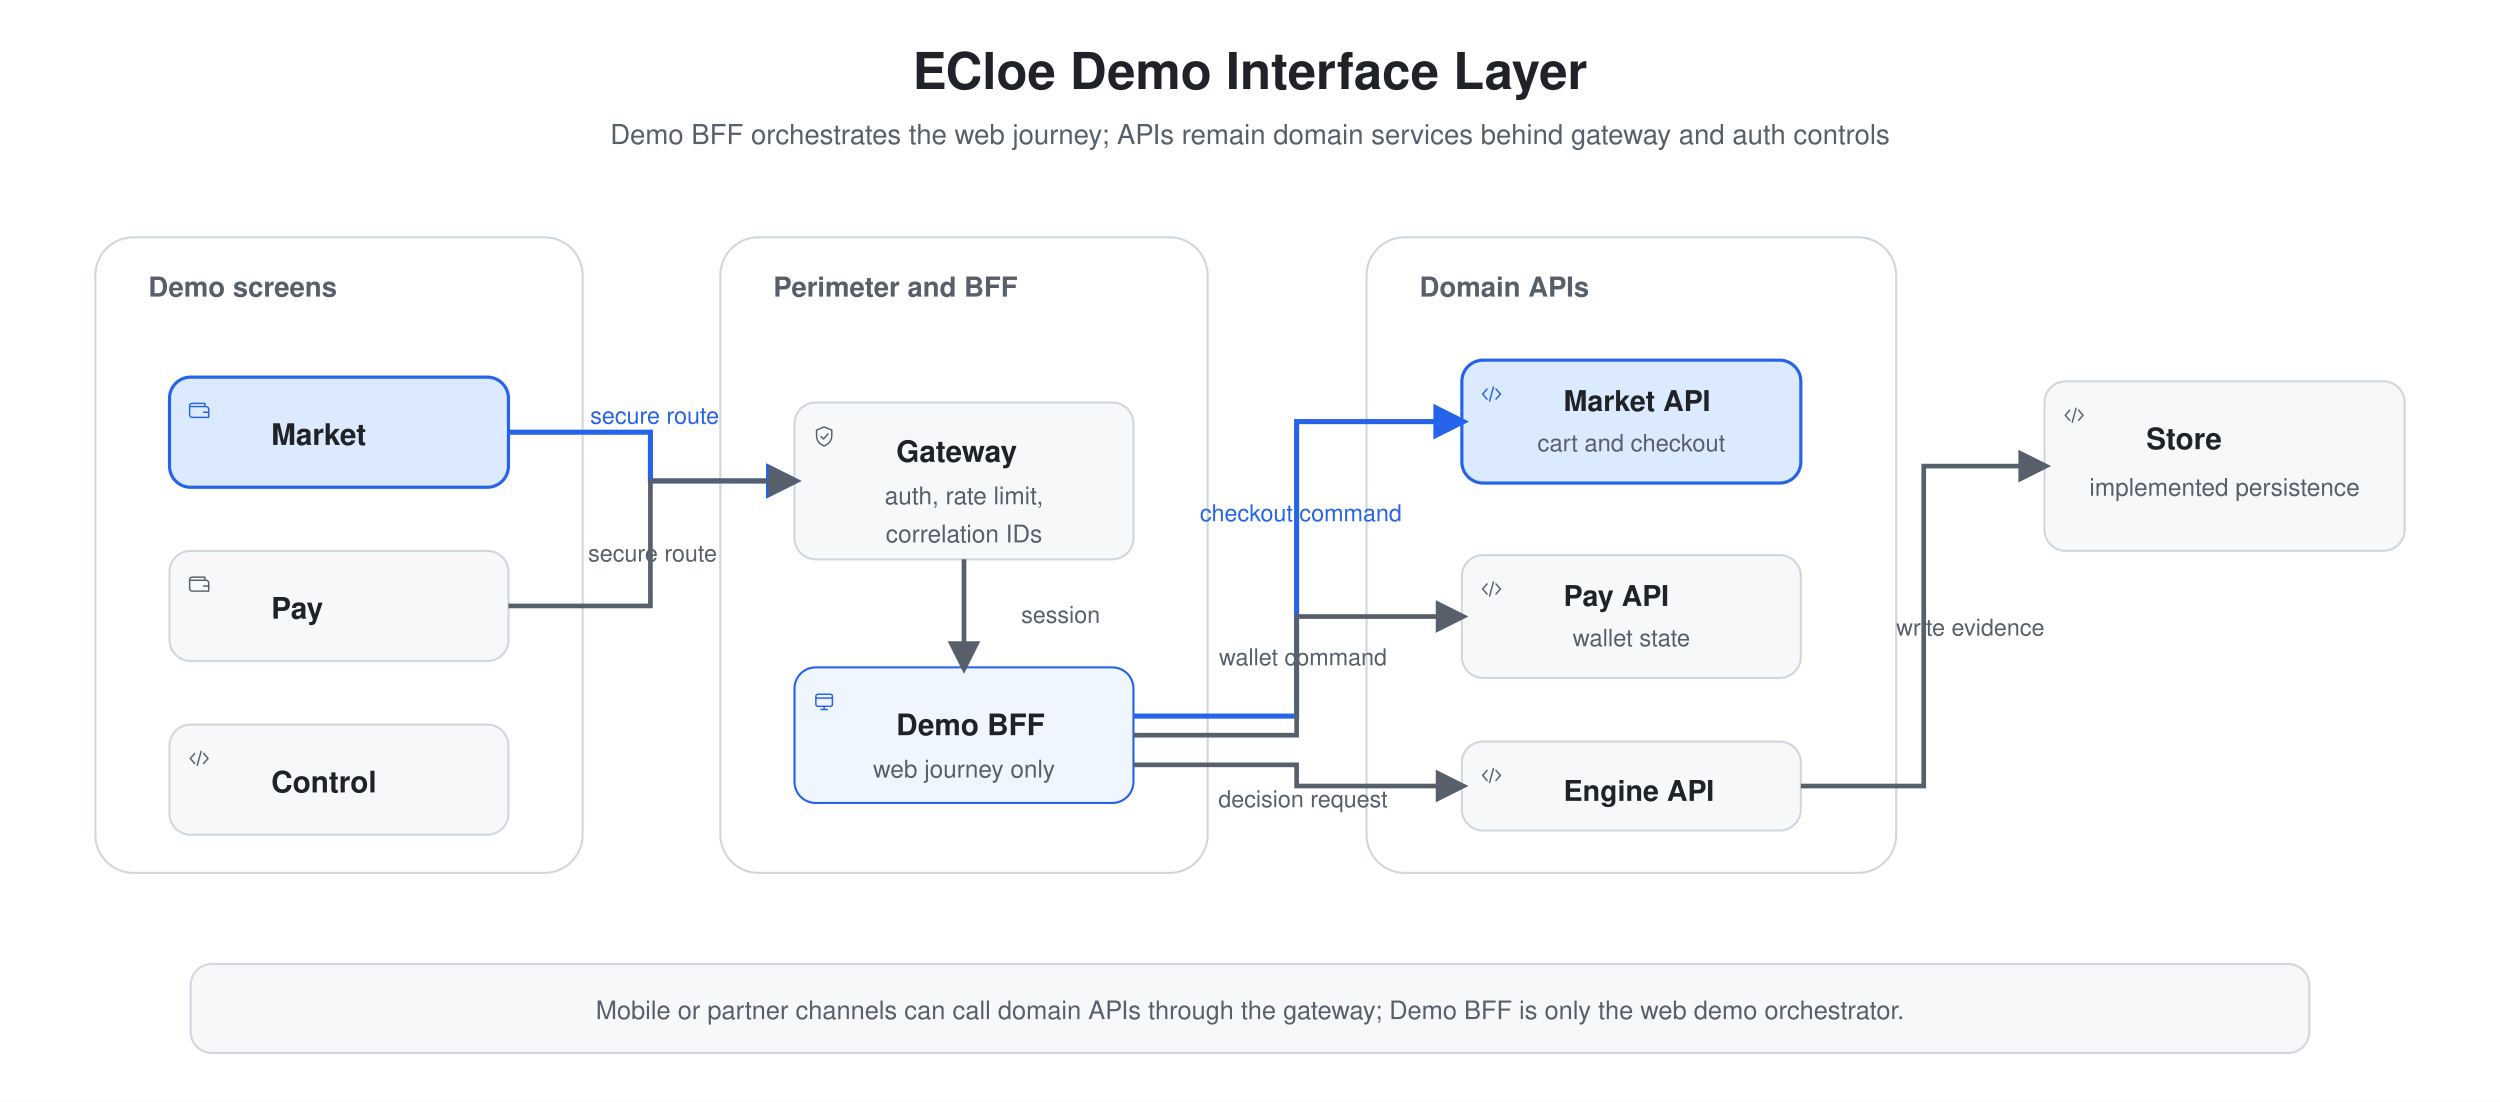
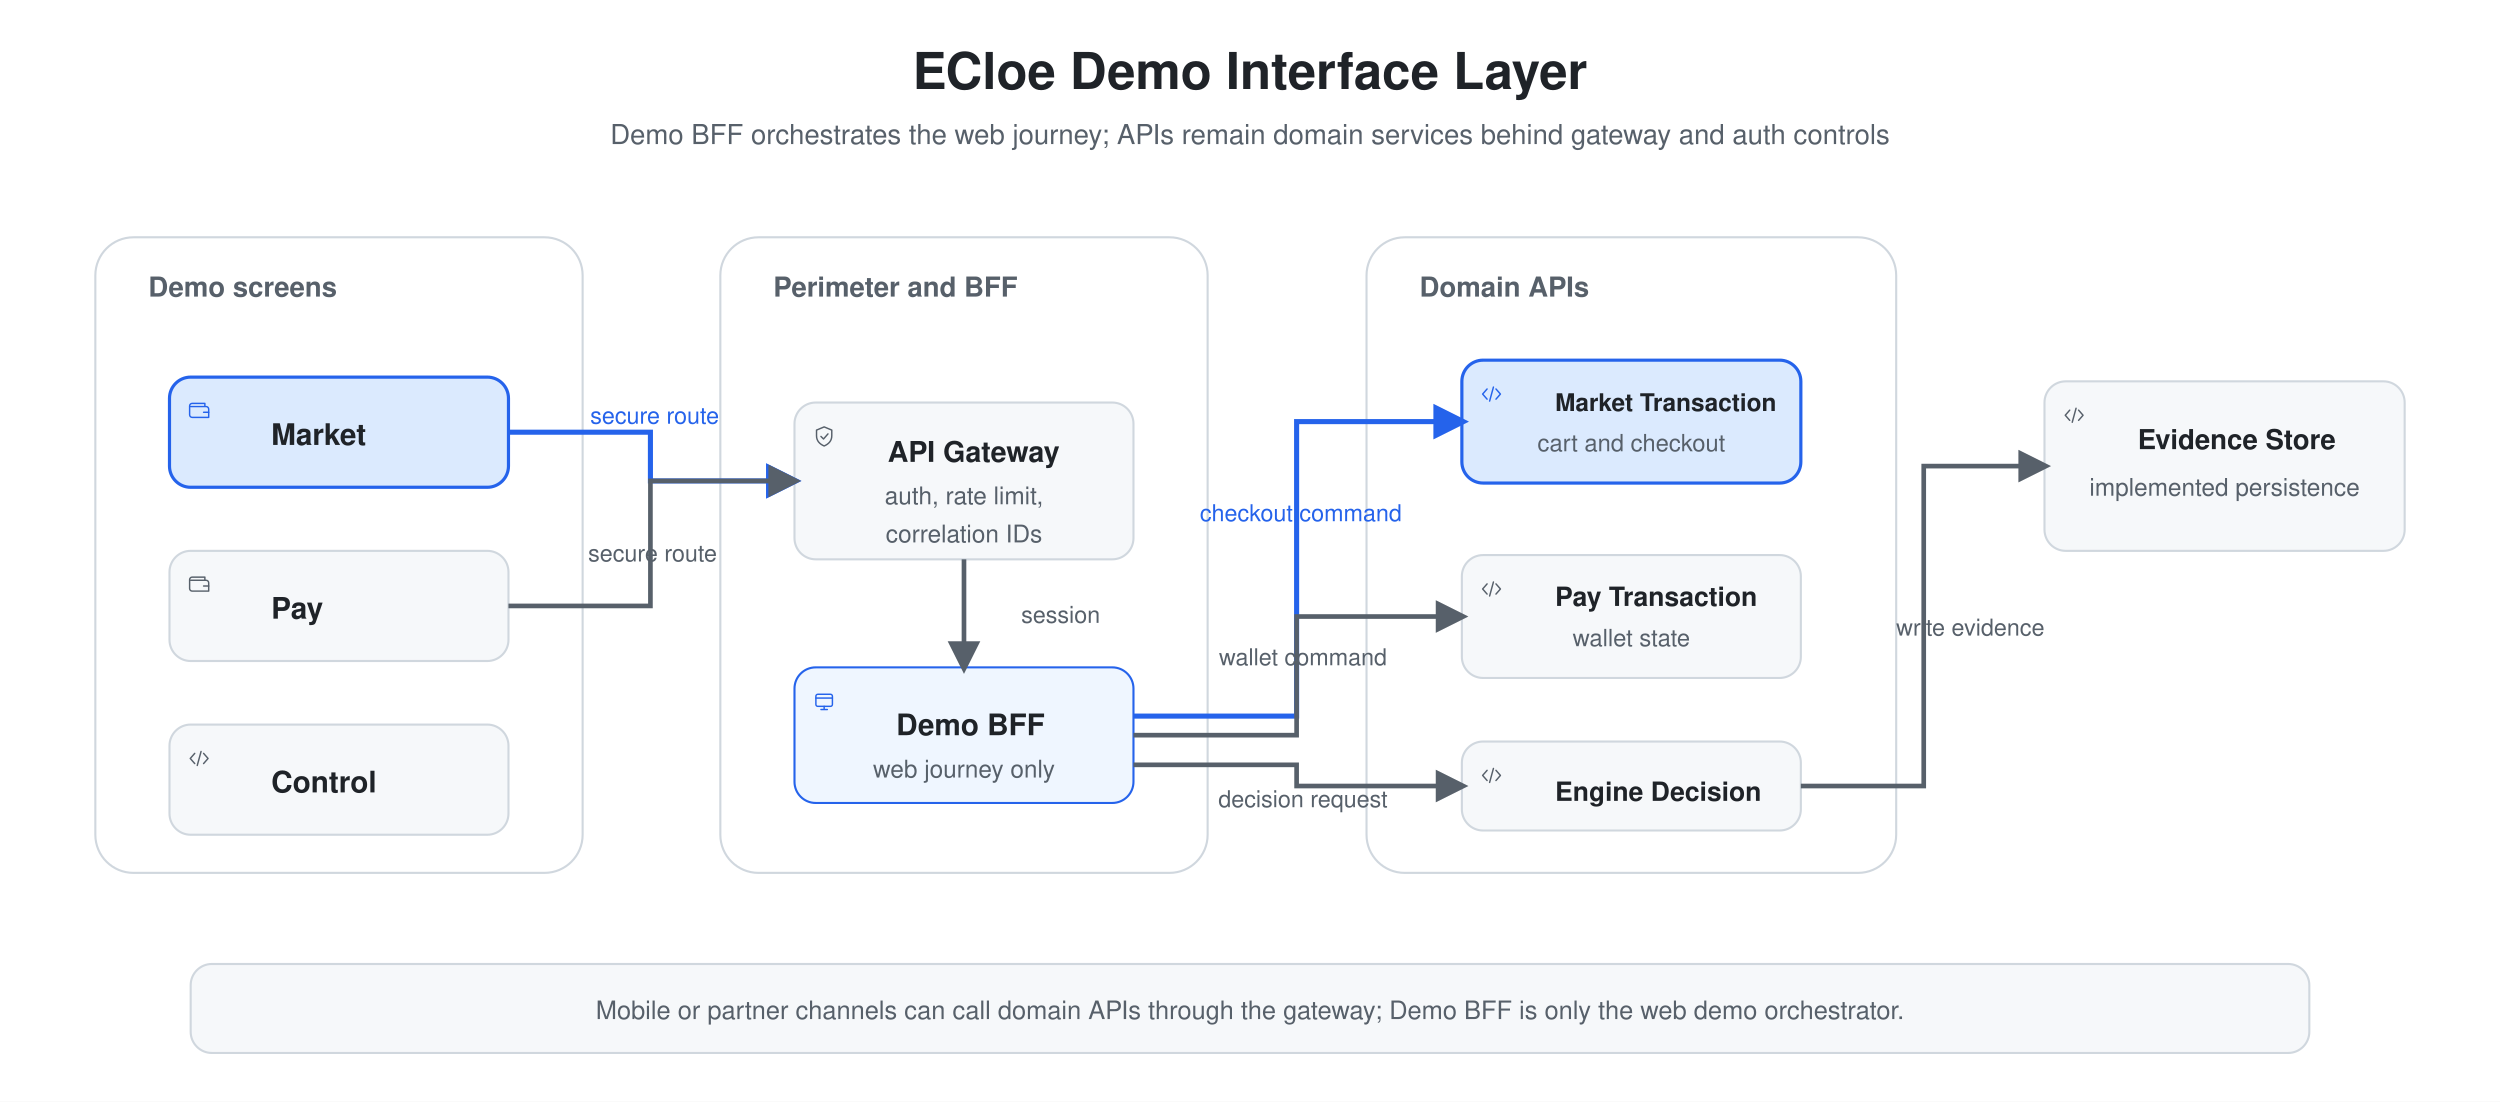
<svg xmlns="http://www.w3.org/2000/svg" viewBox="0 0 1180 520" role="img" aria-labelledby="title desc">
  <defs>
    <marker id="arrow" viewBox="0 0 10 10" refX="8" refY="5" markerWidth="7" markerHeight="7" orient="auto-start-reverse">
      <path d="M 0 0 L 10 5 L 0 10 z" fill="#57606a" />
    </marker>
    <marker id="arrow-blue" viewBox="0 0 10 10" refX="8" refY="5" markerWidth="7" markerHeight="7" orient="auto-start-reverse">
      <path d="M 0 0 L 10 5 L 0 10 z" fill="#2563eb" />
    </marker>
    <g id="icon-web" fill="none" stroke="currentColor" stroke-width="2.3" stroke-linecap="round" stroke-linejoin="round">
      <rect x="7" y="9" width="26" height="19" rx="3" />
      <path d="M7 15h26M15 33h10M20 28v5" />
    </g>
    <g id="icon-shield" fill="none" stroke="currentColor" stroke-width="2.3" stroke-linecap="round" stroke-linejoin="round">
      <path d="M20 5l12 5v9c0 8-5 13-12 16C13 32 8 27 8 19v-9l12-5z" />
      <path d="M15 20l4 4 7-8" />
    </g>
    <g id="icon-api" fill="none" stroke="currentColor" stroke-width="2.3" stroke-linecap="round" stroke-linejoin="round">
      <path d="M13 12l-7 8 7 8M27 12l7 8-7 8M23 9l-6 22" />
    </g>
    <g id="icon-wallet" fill="none" stroke="currentColor" stroke-width="2.3" stroke-linecap="round" stroke-linejoin="round">
      <path d="M7 13h24a4 4 0 0 1 4 4v13H9a4 4 0 0 1-4-4V12a4 4 0 0 1 4-4h20v5" />
      <path d="M27 22h8M29 22h1" />
    </g>
    <g id="icon-cart" fill="none" stroke="currentColor" stroke-width="2.3" stroke-linecap="round" stroke-linejoin="round">
      <path d="M6 8h4l4 17h16l4-12H13" />
      <circle cx="17" cy="32" r="2.4" />
      <circle cx="29" cy="32" r="2.4" />
    </g>
    <g id="icon-decision" fill="none" stroke="currentColor" stroke-width="2.3" stroke-linecap="round" stroke-linejoin="round">
      <path d="M8 13h8M8 27h8M24 20h8" />
      <circle cx="20" cy="13" r="4" />
      <circle cx="20" cy="27" r="4" />
      <circle cx="20" cy="20" r="4" />
    </g>
    <g id="icon-database" fill="none" stroke="currentColor" stroke-width="2.3" stroke-linecap="round" stroke-linejoin="round">
      <ellipse cx="20" cy="10" rx="12" ry="5" />
      <path d="M8 10v18c0 3 5 5 12 5s12-2 12-5V10" />
      <path d="M8 19c0 3 5 5 12 5s12-2 12-5" />
    </g>
    <g id="icon-bus" fill="none" stroke="currentColor" stroke-width="2.3" stroke-linecap="round" stroke-linejoin="round">
      <rect x="7" y="10" width="26" height="20" rx="4" />
      <path d="M11 16h18M11 22h12" />
      <path d="M14 34v-4M26 34v-4" />
    </g>
    <g id="icon-worker" fill="none" stroke="currentColor" stroke-width="2.3" stroke-linecap="round" stroke-linejoin="round">
      <circle cx="20" cy="20" r="5" />
      <path d="M20 6v5M20 29v5M6 20h5M29 20h5M10 10l4 4M26 26l4 4M30 10l-4 4M14 26l-4 4" />
    </g>
    <g id="icon-artifact" fill="none" stroke="currentColor" stroke-width="2.3" stroke-linecap="round" stroke-linejoin="round">
      <path d="M7 12h10l3 4h13v15H7z" />
      <path d="M15 25h10M20 20v10" />
    </g>
    <g id="icon-chart" fill="none" stroke="currentColor" stroke-width="2.3" stroke-linecap="round" stroke-linejoin="round">
      <path d="M8 31h24" />
      <rect x="10" y="20" width="5" height="11" rx="1" />
      <rect x="18" y="14" width="5" height="17" rx="1" />
      <rect x="26" y="9" width="5" height="22" rx="1" />
    </g>
    <g id="icon-doc" fill="none" stroke="currentColor" stroke-width="2.3" stroke-linecap="round" stroke-linejoin="round">
      <path d="M12 6h12l6 6v22H12z" />
      <path d="M24 6v8h6M16 20h12M16 26h12" />
    </g>
    <g id="icon-eye" fill="none" stroke="currentColor" stroke-width="2.3" stroke-linecap="round" stroke-linejoin="round">
      <path d="M5 20s6-9 15-9 15 9 15 9-6 9-15 9-15-9-15-9z" />
      <circle cx="20" cy="20" r="4" />
    </g>
  </defs>
  <rect width="1180" height="520" fill="#ffffff" />
  <text x="590" y="42" text-anchor="middle" font-family="Segoe UI, Helvetica, Arial, sans-serif" font-size="24" font-weight="700" fill="#1f2328">ECloe Demo Interface Layer</text>
  <text x="590" y="68" text-anchor="middle" font-family="Segoe UI, Helvetica, Arial, sans-serif" font-size="13" fill="#57606a">Demo BFF orchestrates the web journey; APIs remain domain services behind gateway and auth controls</text>
  <rect x="45" y="112" width="230" height="300" rx="18" fill="#ffffff" stroke="#d0d7de" />
  <text x="70" y="140" font-family="Segoe UI, Helvetica, Arial, sans-serif" font-size="13" font-weight="700" fill="#57606a">Demo screens</text>
  <rect x="80" y="178" width="160" height="52" rx="10" fill="#dbeafe" stroke="#2563eb" stroke-width="1.5" data-card="true" />
  <use href="#icon-wallet" transform="translate(88 188) scale(0.30)" color="#2563eb" aria-hidden="true" />
  <text x="128" y="210" text-anchor="start" font-family="Segoe UI, Helvetica, Arial, sans-serif" font-size="14" font-weight="700" fill="#1f2328">Market</text>
  <rect x="80" y="260" width="160" height="52" rx="10" fill="#f6f8fa" stroke="#d0d7de" data-card="true" />
  <use href="#icon-wallet" transform="translate(88 270) scale(0.30)" color="#57606a" aria-hidden="true" />
  <text x="128" y="292" text-anchor="start" font-family="Segoe UI, Helvetica, Arial, sans-serif" font-size="14" font-weight="700" fill="#1f2328">Pay</text>
  <rect x="80" y="342" width="160" height="52" rx="10" fill="#f6f8fa" stroke="#d0d7de" data-card="true" />
  <use href="#icon-api" transform="translate(88 352) scale(0.30)" color="#57606a" aria-hidden="true" />
  <text x="128" y="374" text-anchor="start" font-family="Segoe UI, Helvetica, Arial, sans-serif" font-size="14" font-weight="700" fill="#1f2328">Control</text>
  <rect x="340" y="112" width="230" height="300" rx="18" fill="#ffffff" stroke="#d0d7de" />
  <text x="365" y="140" font-family="Segoe UI, Helvetica, Arial, sans-serif" font-size="13" font-weight="700" fill="#57606a">Perimeter and BFF</text>
  <rect x="375" y="190" width="160" height="74" rx="10" fill="#f6f8fa" stroke="#d0d7de" data-card="true" />
  <use href="#icon-shield" transform="translate(383 200) scale(0.30)" color="#57606a" aria-hidden="true" />
-   <text x="423" y="218" text-anchor="start" font-family="Segoe UI, Helvetica, Arial, sans-serif" font-size="14" font-weight="700" fill="#1f2328">Gateway</text>
+   <text x="419" y="218" text-anchor="start" font-family="Segoe UI, Helvetica, Arial, sans-serif" font-size="13.5" font-weight="700" fill="#1f2328">API Gateway</text>
  <text x="455" y="238" text-anchor="middle" font-family="Segoe UI, Helvetica, Arial, sans-serif" font-size="11.5" fill="#57606a">auth, rate limit,</text>
  <text x="455" y="256" text-anchor="middle" font-family="Segoe UI, Helvetica, Arial, sans-serif" font-size="11.5" fill="#57606a">correlation IDs</text>
  <rect x="375" y="315" width="160" height="64" rx="10" fill="#eff6ff" stroke="#2563eb" data-card="true" />
  <use href="#icon-web" transform="translate(383 325) scale(0.30)" color="#2563eb" aria-hidden="true" />
  <text x="423" y="347" text-anchor="start" font-family="Segoe UI, Helvetica, Arial, sans-serif" font-size="14" font-weight="700" fill="#1f2328">Demo BFF</text>
  <text x="455" y="367" text-anchor="middle" font-family="Segoe UI, Helvetica, Arial, sans-serif" font-size="11.5" fill="#57606a">web journey only</text>
  <rect x="645" y="112" width="250" height="300" rx="18" fill="#ffffff" stroke="#d0d7de" />
  <text x="670" y="140" font-family="Segoe UI, Helvetica, Arial, sans-serif" font-size="13" font-weight="700" fill="#57606a">Domain APIs</text>
  <rect x="690" y="170" width="160" height="58" rx="10" fill="#dbeafe" stroke="#2563eb" stroke-width="1.5" data-card="true" />
  <use href="#icon-api" transform="translate(698 180) scale(0.30)" color="#2563eb" aria-hidden="true" />
-   <text x="738" y="194" text-anchor="start" font-family="Segoe UI, Helvetica, Arial, sans-serif" font-size="13.5" font-weight="700" fill="#1f2328">Market API</text>
+   <text x="734" y="194" text-anchor="start" font-family="Segoe UI, Helvetica, Arial, sans-serif" font-size="11.5" font-weight="700" fill="#1f2328">Market Transaction</text>
  <text x="770" y="213" text-anchor="middle" font-family="Segoe UI, Helvetica, Arial, sans-serif" font-size="11.2" fill="#57606a">cart and checkout</text>
  <rect x="690" y="262" width="160" height="58" rx="10" fill="#f6f8fa" stroke="#d0d7de" data-card="true" />
  <use href="#icon-api" transform="translate(698 272) scale(0.30)" color="#57606a" aria-hidden="true" />
-   <text x="738" y="286" text-anchor="start" font-family="Segoe UI, Helvetica, Arial, sans-serif" font-size="13.5" font-weight="700" fill="#1f2328">Pay API</text>
+   <text x="734" y="286" text-anchor="start" font-family="Segoe UI, Helvetica, Arial, sans-serif" font-size="12.5" font-weight="700" fill="#1f2328">Pay Transaction</text>
  <text x="770" y="305" text-anchor="middle" font-family="Segoe UI, Helvetica, Arial, sans-serif" font-size="11.2" fill="#57606a">wallet state</text>
  <rect x="690" y="350" width="160" height="42" rx="10" fill="#f6f8fa" stroke="#d0d7de" data-card="true" />
  <use href="#icon-api" transform="translate(698 360) scale(0.30)" color="#57606a" aria-hidden="true" />
-   <text x="738" y="378" text-anchor="start" font-family="Segoe UI, Helvetica, Arial, sans-serif" font-size="13.5" font-weight="700" fill="#1f2328">Engine API</text>
+   <text x="734" y="378" text-anchor="start" font-family="Segoe UI, Helvetica, Arial, sans-serif" font-size="12.5" font-weight="700" fill="#1f2328">Engine Decision</text>
  <rect x="965" y="180" width="170" height="80" rx="10" fill="#f6f8fa" stroke="#d0d7de" data-card="true" />
  <use href="#icon-api" transform="translate(973 190) scale(0.30)" color="#57606a" aria-hidden="true" />
-   <text x="1013" y="212" text-anchor="start" font-family="Segoe UI, Helvetica, Arial, sans-serif" font-size="14" font-weight="700" fill="#1f2328">Store</text>
+   <text x="1009" y="212" text-anchor="start" font-family="Segoe UI, Helvetica, Arial, sans-serif" font-size="13" font-weight="700" fill="#1f2328">Evidence Store</text>
  <text x="1050" y="234" text-anchor="middle" font-family="Segoe UI, Helvetica, Arial, sans-serif" font-size="11.5" fill="#57606a">implemented persistence</text>
  <polyline points="240,204 307,204 307,227 375,227" fill="none" stroke="#2563eb" stroke-width="2.4" marker-end="url(#arrow-blue)" />
  <text x="309" y="200" text-anchor="middle" font-family="Segoe UI, Helvetica, Arial, sans-serif" font-size="11" fill="#2563eb">secure route</text>
  <polyline points="240,286 307,286 307,227 375,227" fill="none" stroke="#57606a" stroke-width="2.2" marker-end="url(#arrow)" />
  <text x="308" y="265" text-anchor="middle" font-family="Segoe UI, Helvetica, Arial, sans-serif" font-size="11" fill="#57606a">secure route</text>
  <line x1="455" y1="264" x2="455" y2="315" stroke="#57606a" stroke-width="2.2" marker-end="url(#arrow)" />
  <text x="482" y="294" font-family="Segoe UI, Helvetica, Arial, sans-serif" font-size="11" fill="#57606a">session</text>
  <polyline points="535,338 612,338 612,199 690,199" fill="none" stroke="#2563eb" stroke-width="2.4" marker-end="url(#arrow-blue)" />
  <text x="614" y="246" text-anchor="middle" font-family="Segoe UI, Helvetica, Arial, sans-serif" font-size="11" fill="#2563eb">checkout command</text>
  <polyline points="535,347 612,347 612,291 690,291" fill="none" stroke="#57606a" stroke-width="2.2" marker-end="url(#arrow)" />
  <text x="615" y="314" text-anchor="middle" font-family="Segoe UI, Helvetica, Arial, sans-serif" font-size="11" fill="#57606a">wallet command</text>
  <polyline points="535,361 612,361 612,371 690,371" fill="none" stroke="#57606a" stroke-width="2.2" marker-end="url(#arrow)" />
  <text x="615" y="381" text-anchor="middle" font-family="Segoe UI, Helvetica, Arial, sans-serif" font-size="11" fill="#57606a">decision request</text>
  <polyline points="850,371 908,371 908,220 965,220" fill="none" stroke="#57606a" stroke-width="2.2" marker-end="url(#arrow)" />
  <text x="930" y="300" text-anchor="middle" font-family="Segoe UI, Helvetica, Arial, sans-serif" font-size="11" fill="#57606a">write evidence</text>
  <rect x="90" y="455" width="1000" height="42" rx="10" fill="#f6f8fa" stroke="#d0d7de" />
  <text x="590" y="481" text-anchor="middle" font-family="Segoe UI, Helvetica, Arial, sans-serif" font-size="12" fill="#57606a">Mobile or partner channels can call domain APIs through the gateway; Demo BFF is only the web demo orchestrator.</text>
</svg>
